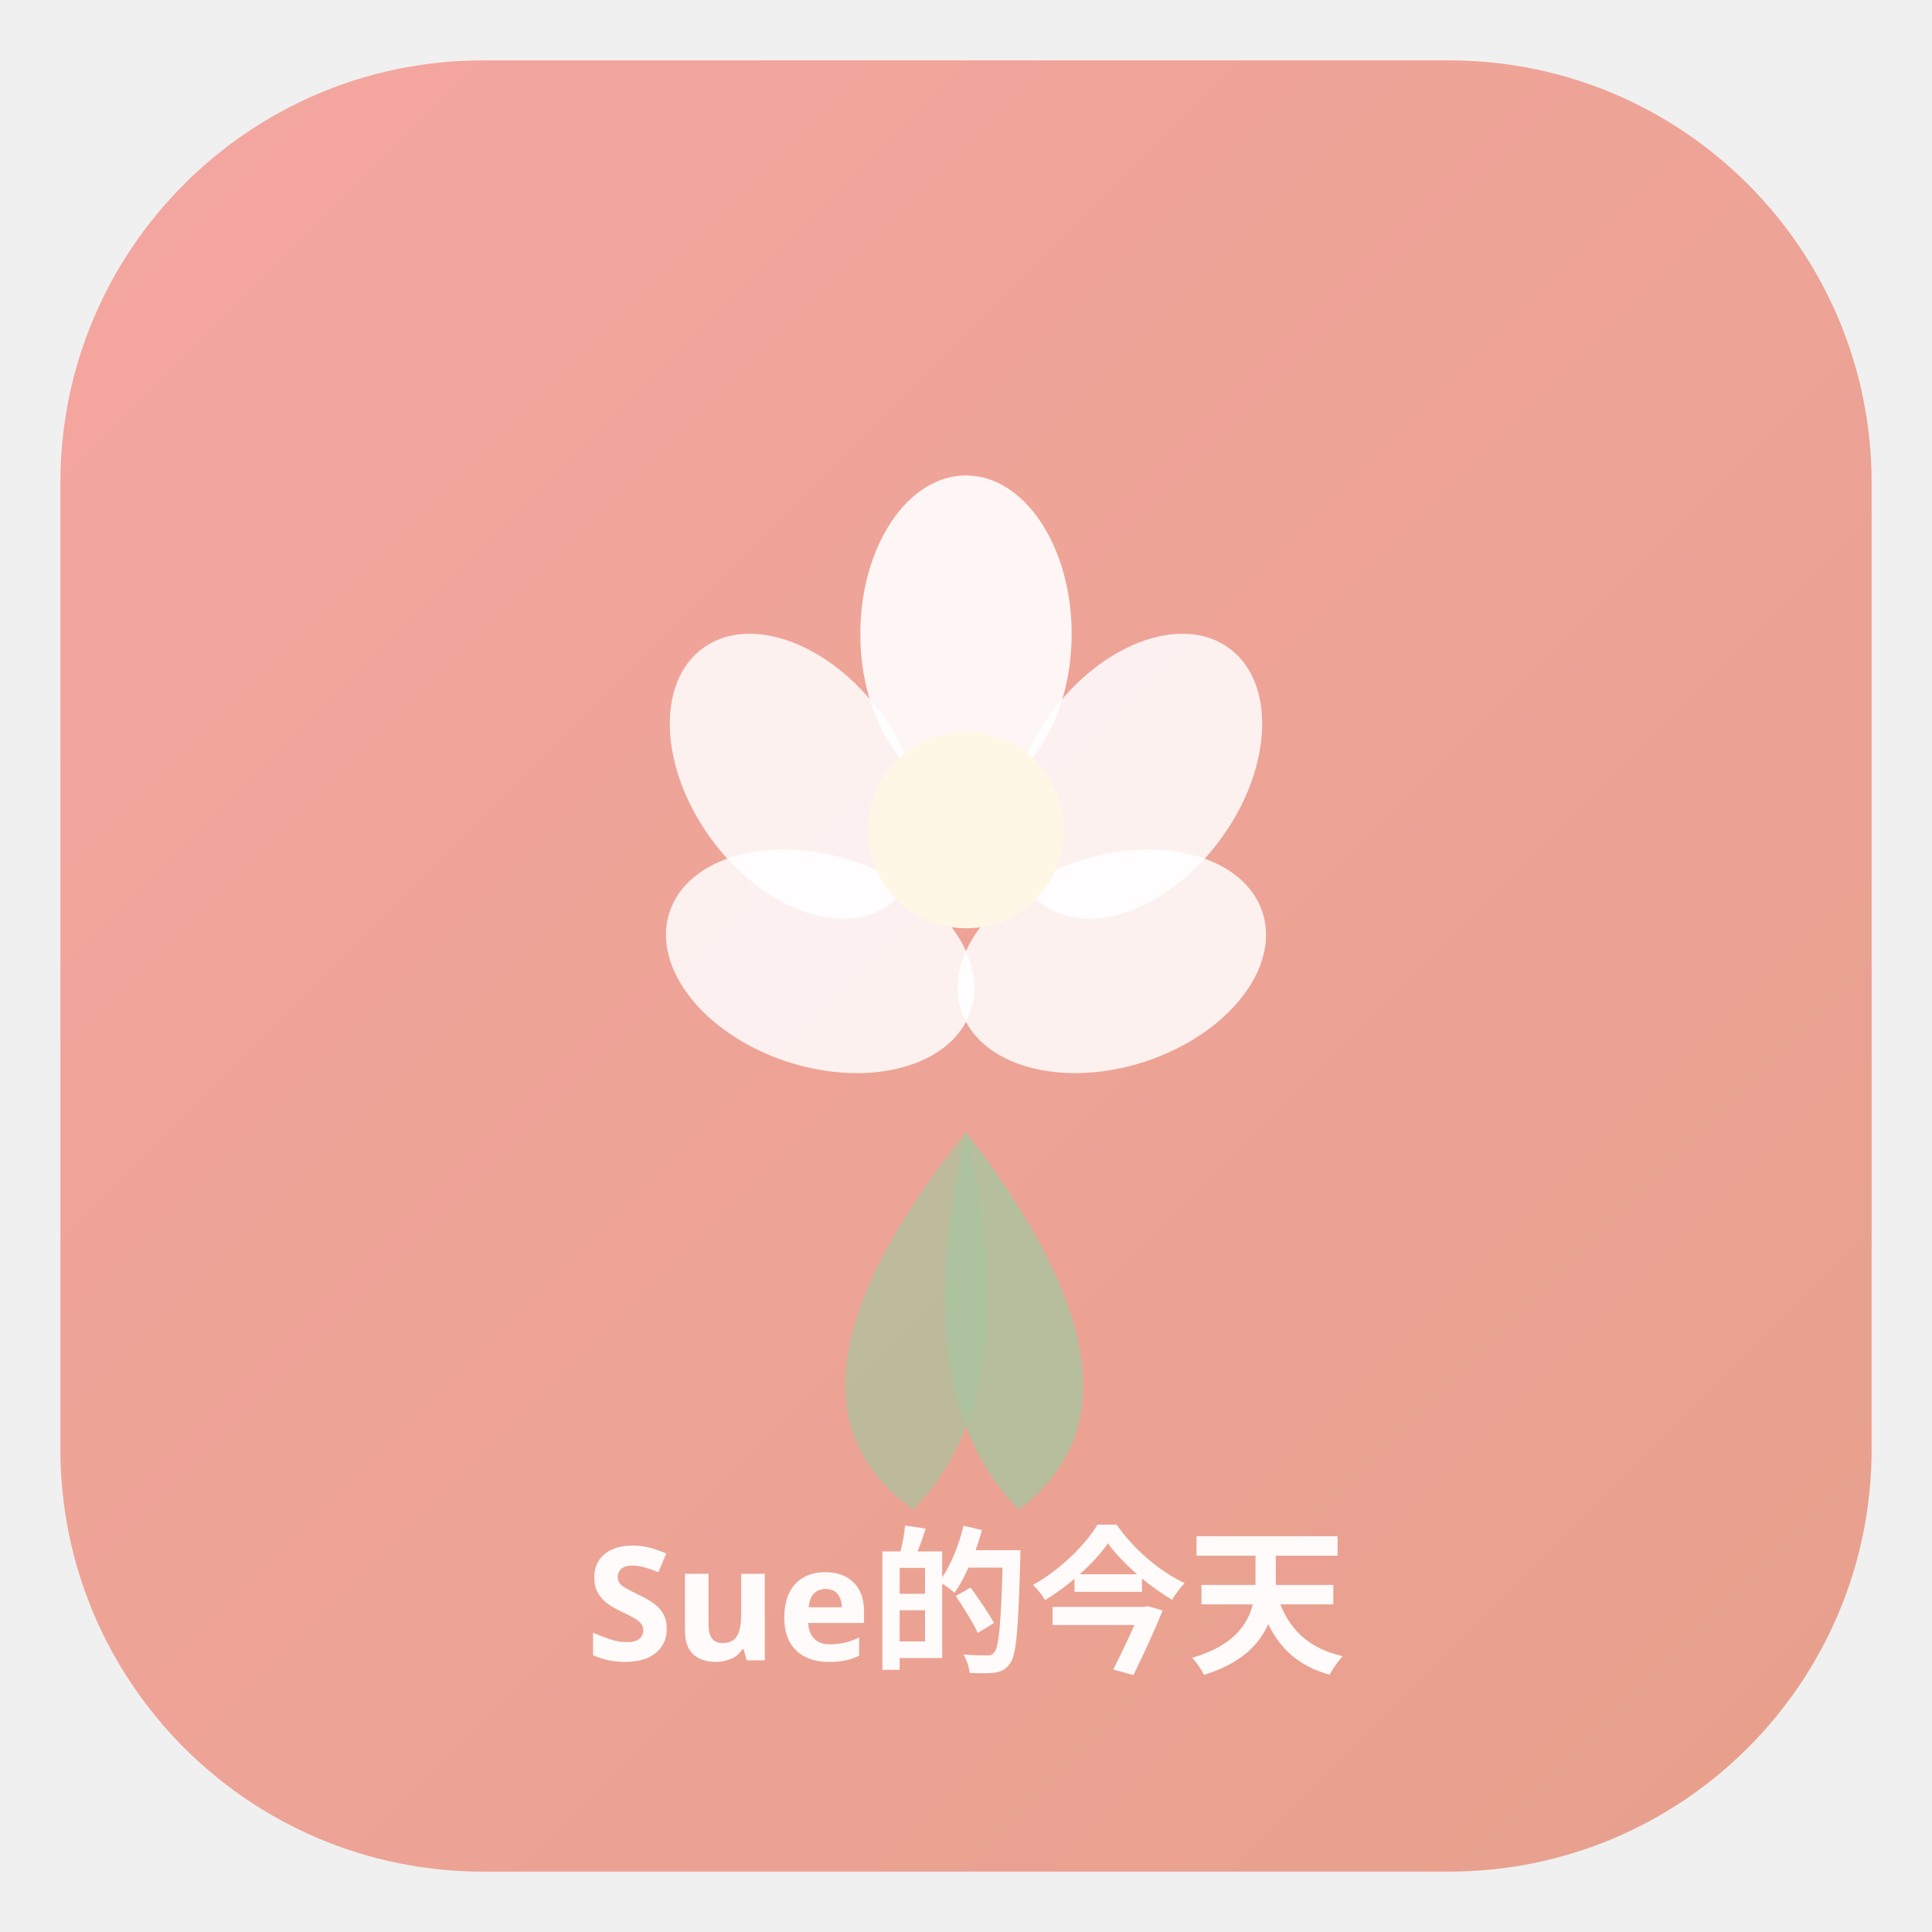
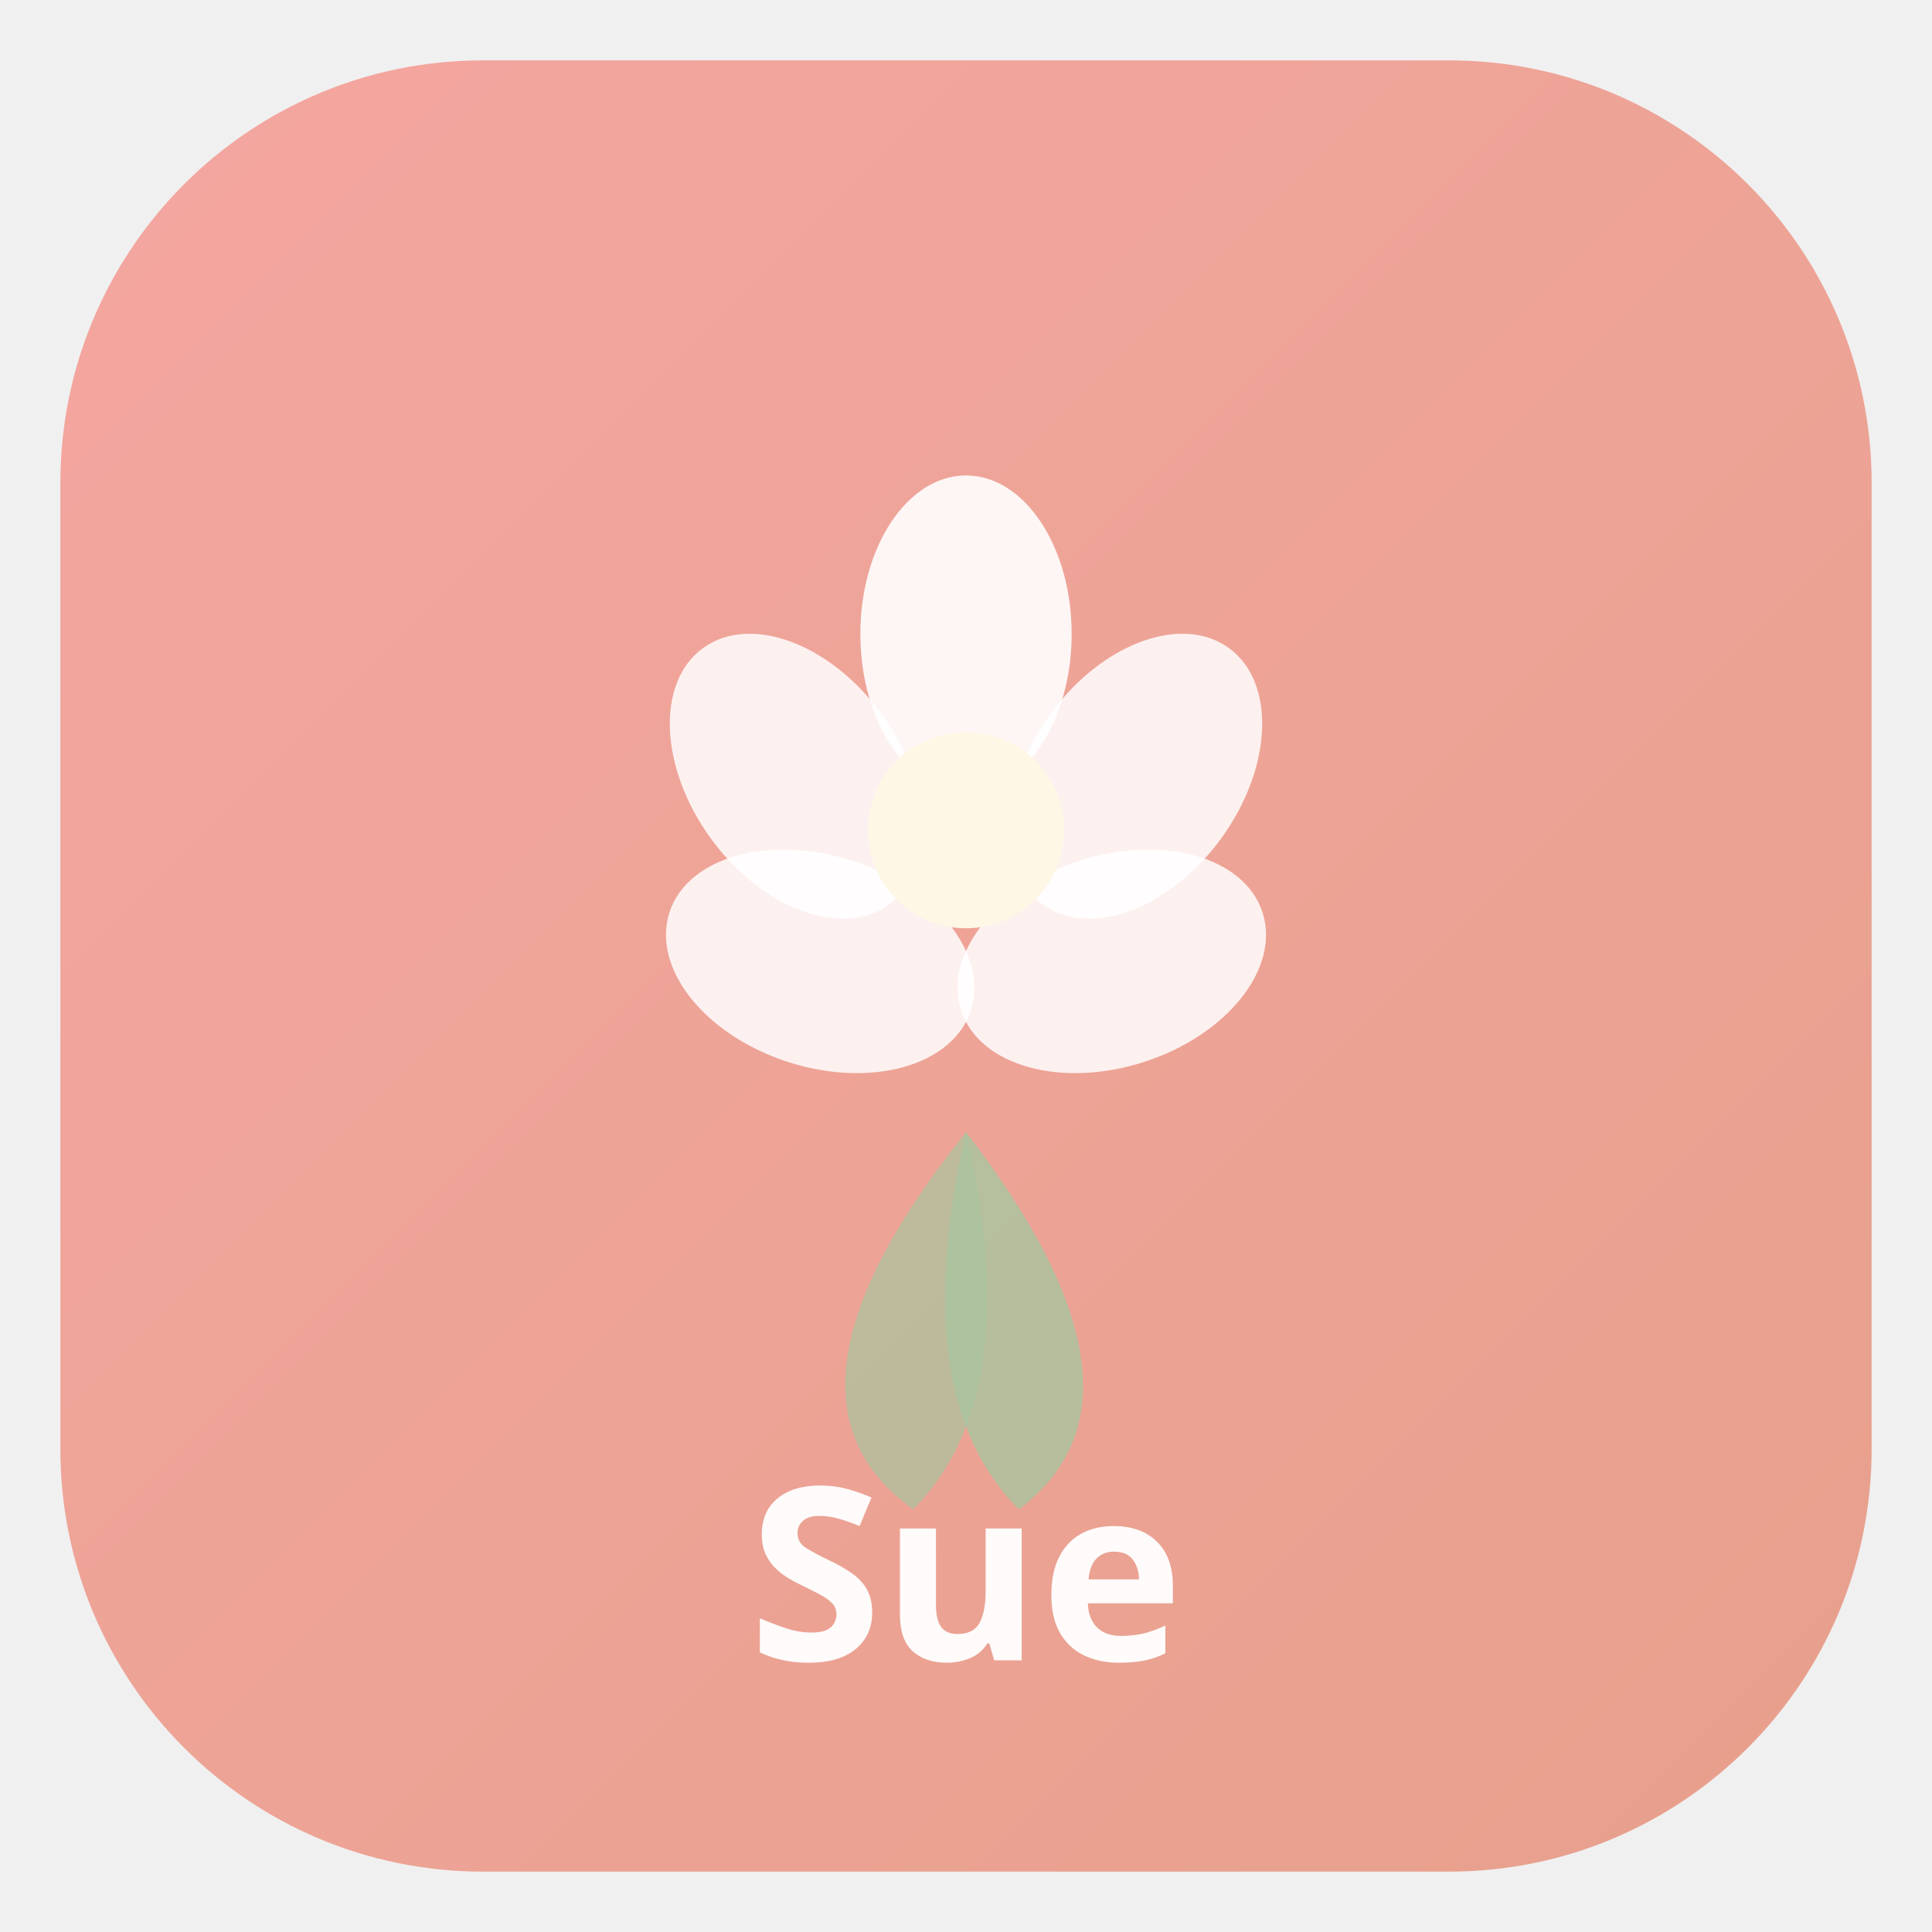
<svg xmlns="http://www.w3.org/2000/svg" viewBox="0 0 512 512" fill="none">
  <defs>
    <linearGradient id="bg" x1="0" y1="0" x2="1" y2="1">
      <stop offset="0%" stop-color="#F4A6A0" />
      <stop offset="100%" stop-color="#E7A08C" />
    </linearGradient>
  </defs>
  <rect x="16" y="16" width="480" height="480" rx="112" fill="url(#bg)" />
  <g transform="translate(256,220)">
    <ellipse cx="0" cy="-52" rx="28" ry="42" fill="#FFF" opacity="0.9" />
    <ellipse cx="45" cy="-26" rx="28" ry="42" fill="#FFF" opacity="0.85" transform="rotate(72)" />
    <ellipse cx="28" cy="38" rx="28" ry="42" fill="#FFF" opacity="0.85" transform="rotate(144)" />
    <ellipse cx="-28" cy="38" rx="28" ry="42" fill="#FFF" opacity="0.85" transform="rotate(216)" />
    <ellipse cx="-45" cy="-26" rx="28" ry="42" fill="#FFF" opacity="0.85" transform="rotate(288)" />
    <circle cx="0" cy="0" r="26" fill="#FFF7E6" />
  </g>
  <path d="M256 300 Q310 370 270 400 Q240 370 256 300Z" fill="#A9C5A0" opacity="0.8" />
  <path d="M256 300 Q200 370 242 400 Q272 370 256 300Z" fill="#A9C5A0" opacity="0.7" />
-   <text x="256" y="440" text-anchor="middle" font-family="system-ui, sans-serif" font-size="42" font-weight="600" fill="#FFF" opacity="0.95">Sue的今天</text>
+   <text x="256" y="440" text-anchor="middle" font-family="system-ui, sans-serif" font-size="64" font-weight="600" fill="#FFF" opacity="0.95">Sue</text>
</svg>
